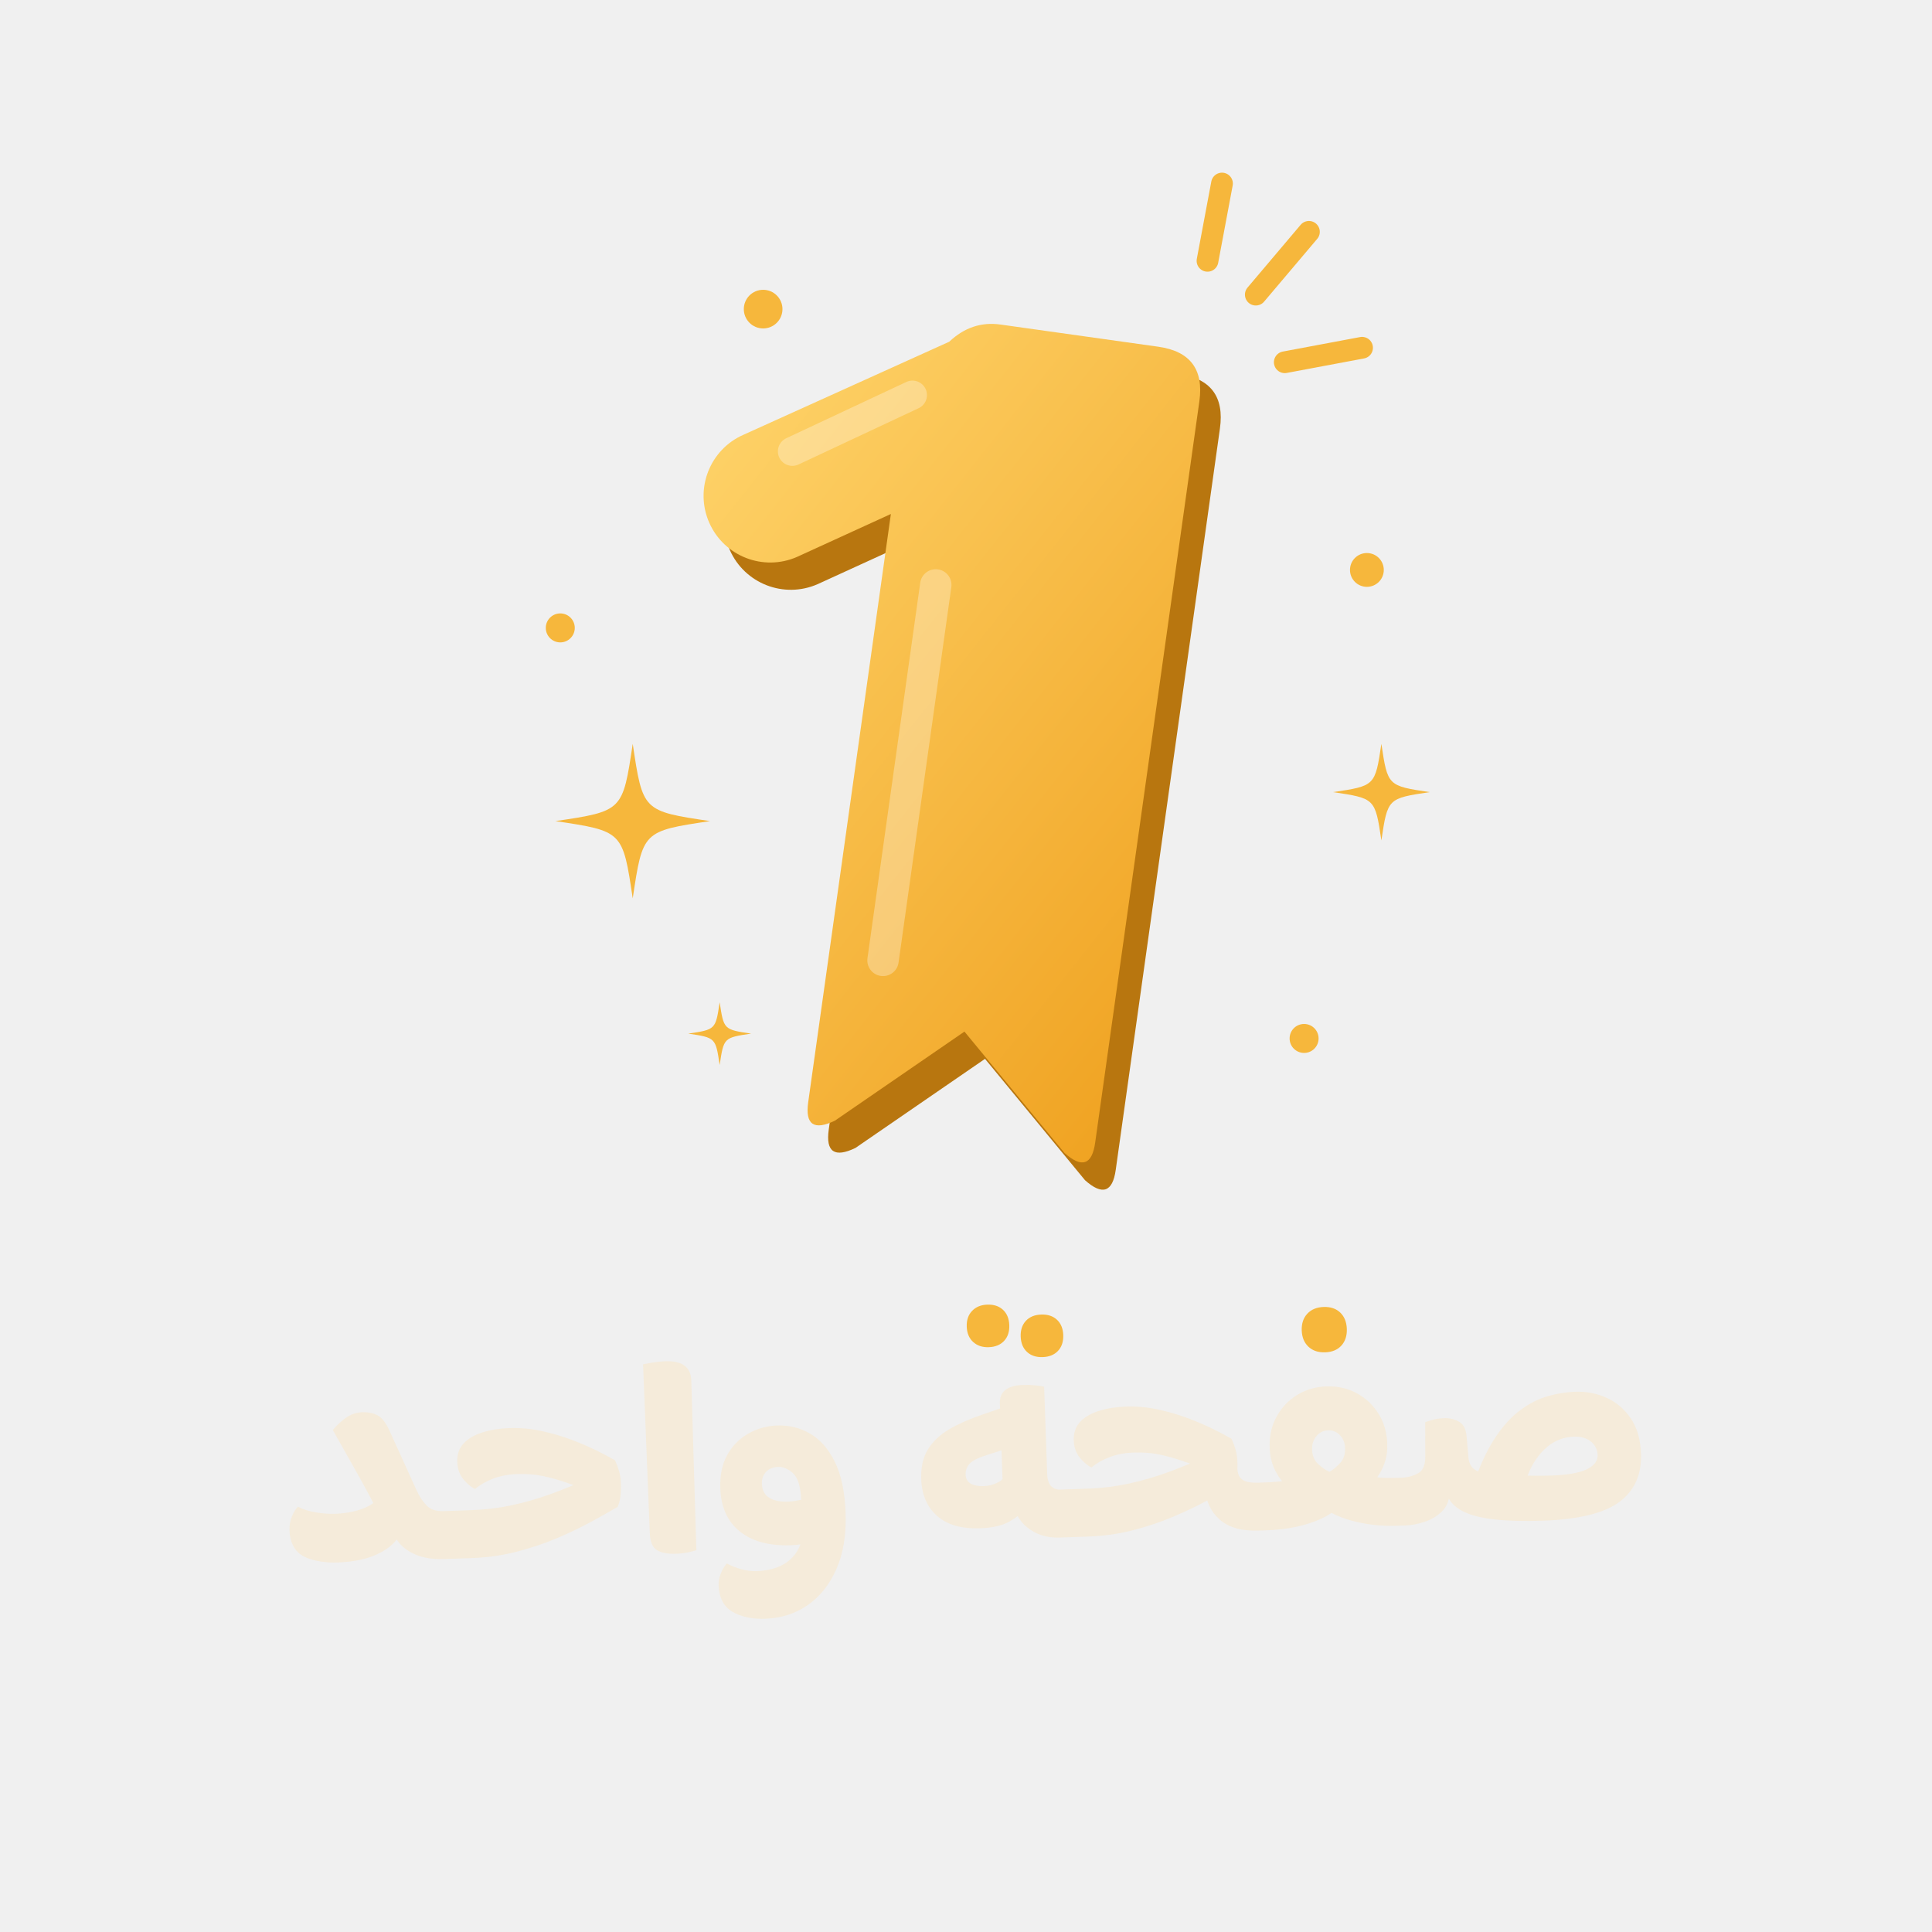
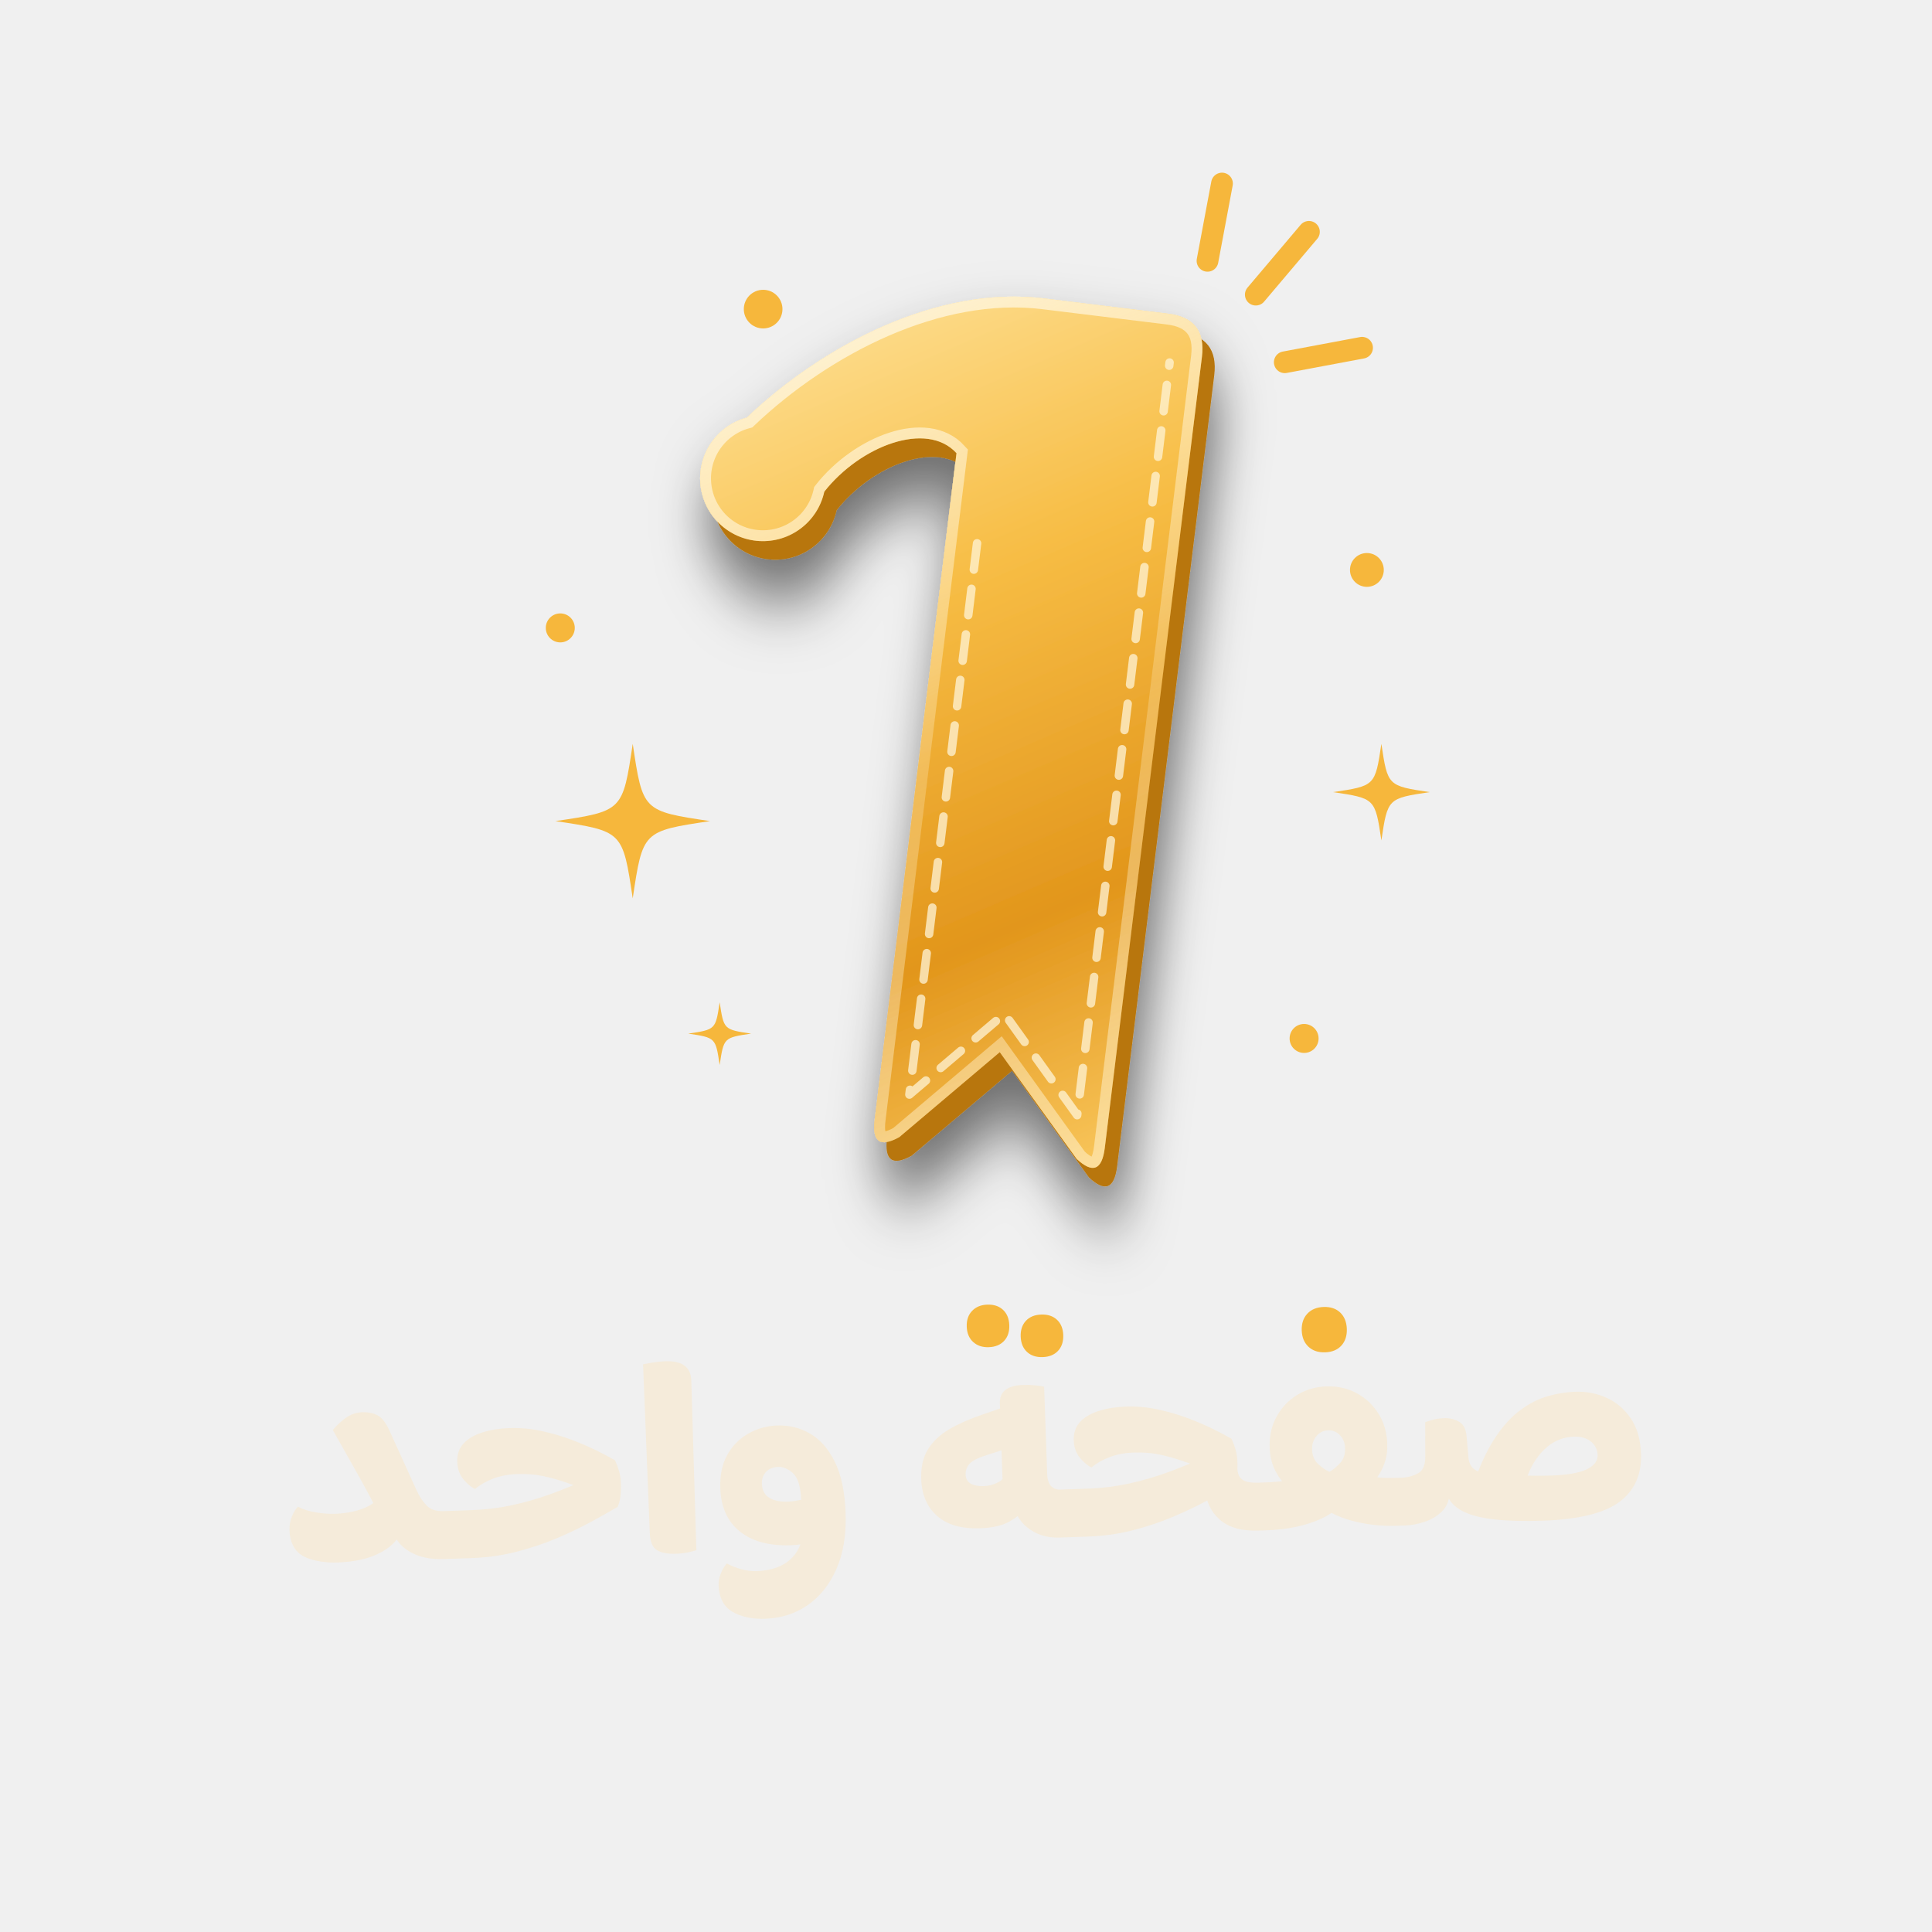
<svg xmlns="http://www.w3.org/2000/svg" width="800" height="800" viewBox="0 0 800 800">
  <defs>
    <radialGradient id="bg" cx="400" cy="380" r="480" gradientUnits="userSpaceOnUse">
      <stop offset="0" stop-color="#211E1A" />
      <stop offset="1" stop-color="#141414" />
    </radialGradient>
    <radialGradient id="glow">
      <stop offset="0" stop-color="#F6B73C" stop-opacity=".22" />
      <stop offset="1" stop-color="#F6B73C" stop-opacity="0" />
    </radialGradient>
-     <linearGradient id="gold" x1="0" y1="0" x2="1" y2="1">
-       <stop offset="0" stop-color="#FFD66E" />
-       <stop offset="1" stop-color="#F0A322" />
+     <linearGradient id="gold" x1="-150" y1="0" x2="60" y2="360" gradientUnits="userSpaceOnUse">
+       <stop offset="0" stop-color="#FFE7A4" />
+       <stop offset=".38" stop-color="#F7BD45" />
+       <stop offset=".72" stop-color="#E2961C" />
+       <stop offset="1" stop-color="#FBCB62" />
    </linearGradient>
+     <linearGradient id="rim" x1="-150" y1="0" x2="60" y2="360" gradientUnits="userSpaceOnUse">
+       <stop offset="0" stop-color="#FFF8E6" stop-opacity=".95" />
+       <stop offset=".55" stop-color="#FFF1CC" stop-opacity=".25" />
+       <stop offset="1" stop-color="#FFF1CC" stop-opacity=".6" />
+     </linearGradient>
+     <clipPath id="oneClip">
+       <path d="M-20 0C-64 0 -108 30 -136 64A26 26 0 1 0 -100.4 90.5C-88 70 -62 56 -48 68V346Q-48 360 -37 352L0 312L37 352Q48 360 48 346V16Q48 0 32 0Z" />
+     </clipPath>
+     <filter id="lift" x="-50%" y="-50%" width="200%" height="200%">
+       <feDropShadow dx="4" dy="16" stdDeviation="12" flood-color="#000000" flood-opacity=".55" />
+     </filter>
    <path id="spark" d="M0-1C.13-.13.13-.13 1 0C.13.13.13.13 0 1C-.13.13-.13.13-1 0C-.13-.13-.13-.13 0-1Z" />
  </defs>
  <g transform="translate(0 10)">
-     <g transform="translate(440 128) rotate(8)">
-       <path d="M-26 0H40Q60 0 60 20V330Q60 344 48 336L0 292L-48 336Q-60 344 -60 330V84L-96 107A27.5 27.5 0 0 1 -125 60L-46 10Q-38 0 -26 0Z" fill="#B8760F" transform="translate(10 10)" />
-       <path d="M-26 0H40Q60 0 60 20V330Q60 344 48 336L0 292L-48 336Q-60 344 -60 330V84L-96 107A27.5 27.5 0 0 1 -125 60L-46 10Q-38 0 -26 0Z" fill="url(#gold)" />
-       <rect x="-44" y="104" width="13" height="170" rx="6.5" fill="#FFFFFF" fill-opacity=".3" />
-       <path d="M-104 64L-58 34" stroke="#FFFFFF" stroke-opacity=".3" stroke-width="12" stroke-linecap="round" />
+     <g transform="translate(452 116) rotate(7)">
+       <g filter="url(#lift)">
+         <path d="M-20 0C-64 0 -108 30 -136 64A26 26 0 1 0 -100.4 90.5C-88 70 -62 56 -48 68V346Q-48 360 -37 352L0 312L37 352Q48 360 48 346V16Q48 0 32 0Z" fill="#B8760F" transform="translate(6 7)" />
+         <path d="M-20 0C-64 0 -108 30 -136 64A26 26 0 1 0 -100.4 90.5C-88 70 -62 56 -48 68V346Q-48 360 -37 352L0 312L37 352Q48 360 48 346V16Q48 0 32 0Z" fill="url(#gold)" />
+       </g>
+       <path d="M-20 0C-64 0 -108 30 -136 64A26 26 0 1 0 -100.4 90.5C-88 70 -62 56 -48 68V346Q-48 360 -37 352L0 312L37 352Q48 360 48 346V16Q48 0 32 0Z" fill="none" stroke="url(#rim)" stroke-width="9" clip-path="url(#oneClip)" />
+       <path d="M-35 104V334L0 296L35 334V20" fill="none" stroke="#FFF4D6" stroke-opacity=".75" stroke-width="3.5" stroke-dasharray="11 8" stroke-linecap="round" stroke-linejoin="round" />
    </g>
    <g fill="none" stroke="#F6B73C" stroke-width="9" stroke-linecap="round">
      <path d="M520 112L542 86" />
      <path d="M532 140L564 134" />
      <path d="M500 98L506 66" />
    </g>
    <g fill="#F6B73C">
      <use href="#spark" transform="translate(262 330) scale(32)" />
      <use href="#spark" transform="translate(572 318) scale(20)" />
      <use href="#spark" transform="translate(298 418) scale(13)" />
      <circle cx="316" cy="118" r="8" />
      <circle cx="566" cy="226" r="7" />
      <circle cx="232" cy="250" r="6" />
      <circle cx="540" cy="420" r="6" />
    </g>
    <g transform="rotate(-2 400 590)">
      <path d="M182.674 628.0Q175.366 628.0 170.552 625.68Q165.738 623.36 163.36 619.648Q160.982 615.936 160.75 611.876L157.502 611.528Q154.602 604.916 151.296 598.304Q147.99 591.692 144.626 585.312Q141.262 578.932 138.246 573.016Q140.45 570.464 143.64 568.26Q146.83 566.056 150.774 566.056Q154.138 566.056 156.864 567.506Q159.59 568.956 161.678 574.06L172.118 599.348Q173.626 602.944 175.946 605.554Q178.266 608.164 182.906 608.164H184.762V628.0ZM138.014 627.884Q135.114 627.884 131.692 627.304Q128.27 626.724 125.486 625.448Q122.006 623.824 120.44 620.866Q118.874 617.908 118.874 613.964Q118.874 610.716 120.092 608.106Q121.31 605.496 122.702 604.22Q125.718 605.96 130.01 606.83Q134.302 607.7 138.014 607.7Q141.958 607.7 145.554 607.004Q149.15 606.308 151.818 605.032Q154.486 603.756 155.53 602.132L166.202 612.456Q165.738 616.4 162.49 619.938Q159.242 623.476 153.152 625.68Q147.062 627.884 138.014 627.884ZM184.762 628.0V608.164Q185.922 610.02 186.502 612.456Q187.082 614.892 187.082 618.024Q187.082 621.156 186.502 623.708Q185.922 626.26 184.762 628.0ZM242.878 596.912 245.662 602.48Q239.05 600.044 234.12 598.13Q229.19 596.216 224.434 595.056Q219.678 593.896 213.762 593.896Q208.426 593.896 203.96 595.404Q199.494 596.912 196.246 599.464Q193.81 598.188 191.548 595.23Q189.286 592.272 189.286 587.98Q189.286 583.34 192.186 580.44Q195.086 577.54 200.132 576.148Q205.178 574.756 211.326 574.756Q218.054 574.756 224.666 576.438Q231.278 578.12 237.078 580.556Q242.878 582.992 247.46 585.486Q252.042 587.98 254.594 589.604Q255.522 591.808 256.16 594.302Q256.798 596.796 256.682 600.508Q256.566 603.408 256.16 605.438Q255.754 607.468 254.942 608.976Q250.186 611.528 243.69 614.776Q237.194 618.024 229.306 621.04Q221.418 624.056 212.486 626.028Q203.554 628.0 193.926 628.0H182.906V608.164H193.926Q203.206 608.164 211.5 606.656Q219.794 605.148 227.624 602.596Q235.454 600.044 242.878 596.912ZM278.49 629.16Q273.27 629.16 270.602 627.362Q267.934 625.564 267.934 620.112L267.586 550.28Q268.978 550.048 271.53 549.7Q274.082 549.352 276.866 549.352Q287.306 549.352 287.306 557.588L286.958 628.0Q285.682 628.348 283.478 628.754Q281.274 629.16 278.49 629.16ZM314.45 657.348Q306.33 657.348 300.994 653.984Q295.658 650.62 295.658 642.732Q295.658 640.412 296.76 637.918Q297.862 635.424 299.37 633.916Q302.154 635.54 305.344 636.526Q308.534 637.512 311.782 637.512Q321.062 637.512 326.34 632.582Q331.618 627.652 331.85 617.792L349.25 614.776Q349.25 628.232 344.668 637.744Q340.086 647.256 332.256 652.302Q324.426 657.348 314.45 657.348ZM322.222 577.54Q329.53 577.54 335.678 581.368Q341.826 585.196 345.538 593.432Q349.25 601.668 349.25 614.776L335.678 626.144Q333.474 626.608 331.038 626.956Q328.602 627.304 326.166 627.304Q312.71 627.304 305.228 620.866Q297.746 614.428 297.746 602.712Q297.746 594.592 301.11 589.024Q304.474 583.456 310.1 580.498Q315.726 577.54 322.222 577.54ZM321.874 594.708Q318.858 594.708 316.944 596.564Q315.03 598.42 315.03 601.436Q315.03 605.38 317.814 607.294Q320.598 609.208 325.586 609.208Q327.094 609.208 328.486 609.034Q329.878 608.86 331.038 608.628Q331.038 600.624 328.196 597.666Q325.354 594.708 321.874 594.708ZM417.574 607.004 423.49 615.704Q421.17 618.488 416.704 620.75Q412.238 623.012 404.698 623.012Q393.098 623.012 387.066 617.27Q381.034 611.528 381.034 601.9Q381.034 594.36 384.282 589.546Q387.53 584.732 393.33 581.6Q399.13 578.468 406.786 576.148L417.806 572.784V590.184L407.946 592.968Q403.074 594.36 401.276 596.158Q399.478 597.956 399.478 600.624Q399.478 603.176 401.45 604.394Q403.422 605.612 406.786 605.612Q410.034 605.612 412.876 604.22Q415.718 602.828 415.718 600.74L414.674 608.164V571.624Q414.674 564.316 424.534 564.316Q427.202 564.316 429.638 564.664Q432.074 565.012 433.234 565.36V601.204Q433.234 605.148 434.742 606.656Q436.25 608.164 438.222 608.164H440.194V628.0H437.41Q429.29 628.0 423.78 622.954Q418.27 617.908 417.574 607.004ZM440.194 628.0V608.164Q441.354 610.02 441.934 612.456Q442.514 614.892 442.514 618.024Q442.514 621.156 441.934 623.708Q441.354 626.26 440.194 628.0ZM520.002 628.0Q509.33 628.0 503.936 622.838Q498.542 617.676 498.31 609.556L511.998 601.9Q511.998 604.22 512.926 605.612Q513.854 607.004 515.71 607.584Q517.566 608.164 520.35 608.164H522.206V628.0ZM522.206 628.0V608.164Q523.366 610.02 523.946 612.456Q524.526 614.892 524.526 618.024Q524.526 621.156 523.946 623.708Q523.366 626.26 522.206 628.0ZM498.31 596.912 501.094 602.48Q494.482 600.044 489.552 598.13Q484.622 596.216 479.866 595.056Q475.11 593.896 469.194 593.896Q463.858 593.896 459.392 595.404Q454.926 596.912 451.678 599.464Q449.242 598.188 446.98 595.23Q444.718 592.272 444.718 587.98Q444.718 583.34 447.618 580.44Q450.518 577.54 455.564 576.148Q460.61 574.756 466.758 574.756Q473.486 574.756 480.098 576.438Q486.71 578.12 492.51 580.556Q498.31 582.992 502.892 585.486Q507.474 587.98 510.026 589.604Q510.954 591.808 511.592 594.302Q512.23 596.796 512.114 600.508Q511.998 603.408 511.592 605.438Q511.186 607.468 510.374 608.976Q505.618 611.528 499.122 614.776Q492.626 618.024 484.738 621.04Q476.85 624.056 467.918 626.028Q458.986 628.0 449.358 628.0H438.338V608.164H449.358Q458.638 608.164 466.932 606.656Q475.226 605.148 483.056 602.596Q490.886 600.044 498.31 596.912ZM577.19 628.0Q568.49 628.0 560.312 625.738Q552.134 623.476 547.262 619.648H553.178Q550.278 622.2 545.812 624.056Q541.346 625.912 535.604 626.956Q529.862 628.0 522.902 628.0H520.35V608.164H523.366Q525.918 608.164 528.006 608.048Q530.094 607.932 531.95 607.7Q533.806 607.468 535.43 607.004L531.834 609.208Q529.746 607.816 527.716 603.524Q525.686 599.232 525.686 593.896Q525.686 586.704 528.934 581.194Q532.182 575.684 537.692 572.494Q543.202 569.304 550.046 569.304Q556.89 569.304 562.4 572.494Q567.91 575.684 571.158 581.252Q574.406 586.82 574.406 593.896Q574.406 597.956 573.304 601.03Q572.202 604.104 570.868 606.076Q569.534 608.048 568.722 608.976L566.518 607.004Q568.142 607.468 570.926 607.816Q573.71 608.164 577.654 608.164H580.438V628.0ZM550.046 604.684Q552.366 603.524 554.628 601.204Q556.89 598.884 556.89 595.056Q556.89 591.924 554.976 589.72Q553.062 587.516 550.046 587.516Q547.146 587.516 545.174 589.778Q543.202 592.04 543.202 595.172Q543.202 599.0 545.464 601.262Q547.726 603.524 550.046 604.684ZM580.438 628.0V608.164Q581.598 610.02 582.178 612.456Q582.758 614.892 582.758 618.024Q582.758 621.156 582.178 623.708Q581.598 626.26 580.438 628.0ZM578.582 628.0V608.164H579.858Q583.57 608.164 586.702 606.598Q589.834 605.032 589.95 599.696L590.414 585.544Q592.154 584.964 594.01 584.558Q595.866 584.152 598.418 584.152Q601.782 584.152 604.508 585.892Q607.234 587.632 607.35 592.272L607.814 600.856Q608.046 604.104 606.48 606.598Q604.914 609.092 602.652 611.18Q600.39 613.268 598.302 615.588L599.462 615.472Q598.998 620.112 595.924 622.838Q592.85 625.564 588.674 626.782Q584.498 628.0 580.67 628.0ZM641.918 609.44Q652.01 609.44 656.65 607.352Q661.29 605.264 661.29 601.668Q661.29 598.072 658.622 595.868Q655.954 593.664 651.546 593.664Q648.994 593.664 646.152 594.534Q643.31 595.404 640.584 597.492Q637.858 599.58 635.422 602.944Q632.986 606.308 631.13 611.412L609.322 612.456Q613.73 600.624 618.95 593.258Q624.17 585.892 629.912 581.948Q635.654 578.004 641.512 576.554Q647.37 575.104 652.938 575.104Q659.898 575.104 665.93 578.12Q671.962 581.136 675.616 587.052Q679.27 592.968 679.27 601.668Q679.27 614.66 669.642 621.33Q660.014 628.0 637.742 628.0Q626.026 628.0 617.674 626.782Q609.322 625.564 604.508 622.838Q599.694 620.112 598.302 615.588L607.814 600.856Q608.046 604.8 611.004 606.366Q613.962 607.932 620.11 608.512Q621.154 608.628 622.72 608.512Q624.286 608.396 625.33 608.512Q629.506 608.976 633.45 609.208Q637.394 609.44 641.918 609.44Z" fill="#F5EBDA" />
      <g transform="translate(-1 -8)">
        <path d="M411.89 556.196Q407.946 556.196 405.51 553.818Q403.074 551.44 403.074 547.38Q403.074 543.32 405.51 540.942Q407.946 538.564 411.89 538.564Q415.95 538.564 418.328 540.942Q420.706 543.32 420.706 547.38Q420.706 551.44 418.328 553.818Q415.95 556.196 411.89 556.196Z" fill="#F6B73C" />
      </g>
      <g transform="translate(1 -3)">
        <path d="M432.074 556.08Q428.014 556.08 425.636 553.702Q423.258 551.324 423.258 547.264Q423.258 543.204 425.636 540.826Q428.014 538.448 432.074 538.448Q436.134 538.448 438.512 540.826Q440.89 543.204 440.89 547.264Q440.89 551.324 438.512 553.702Q436.134 556.08 432.074 556.08Z" fill="#F6B73C" />
      </g>
      <g transform="translate(0 -6)">
        <path d="M550.046 561.184Q545.754 561.184 543.202 558.632Q540.65 556.08 540.65 551.788Q540.65 547.496 543.202 544.944Q545.754 542.392 550.046 542.392Q554.338 542.392 556.832 544.944Q559.326 547.496 559.326 551.788Q559.326 556.08 556.832 558.632Q554.338 561.184 550.046 561.184Z" fill="#F6B73C" />
      </g>
    </g>
  </g>
</svg>
